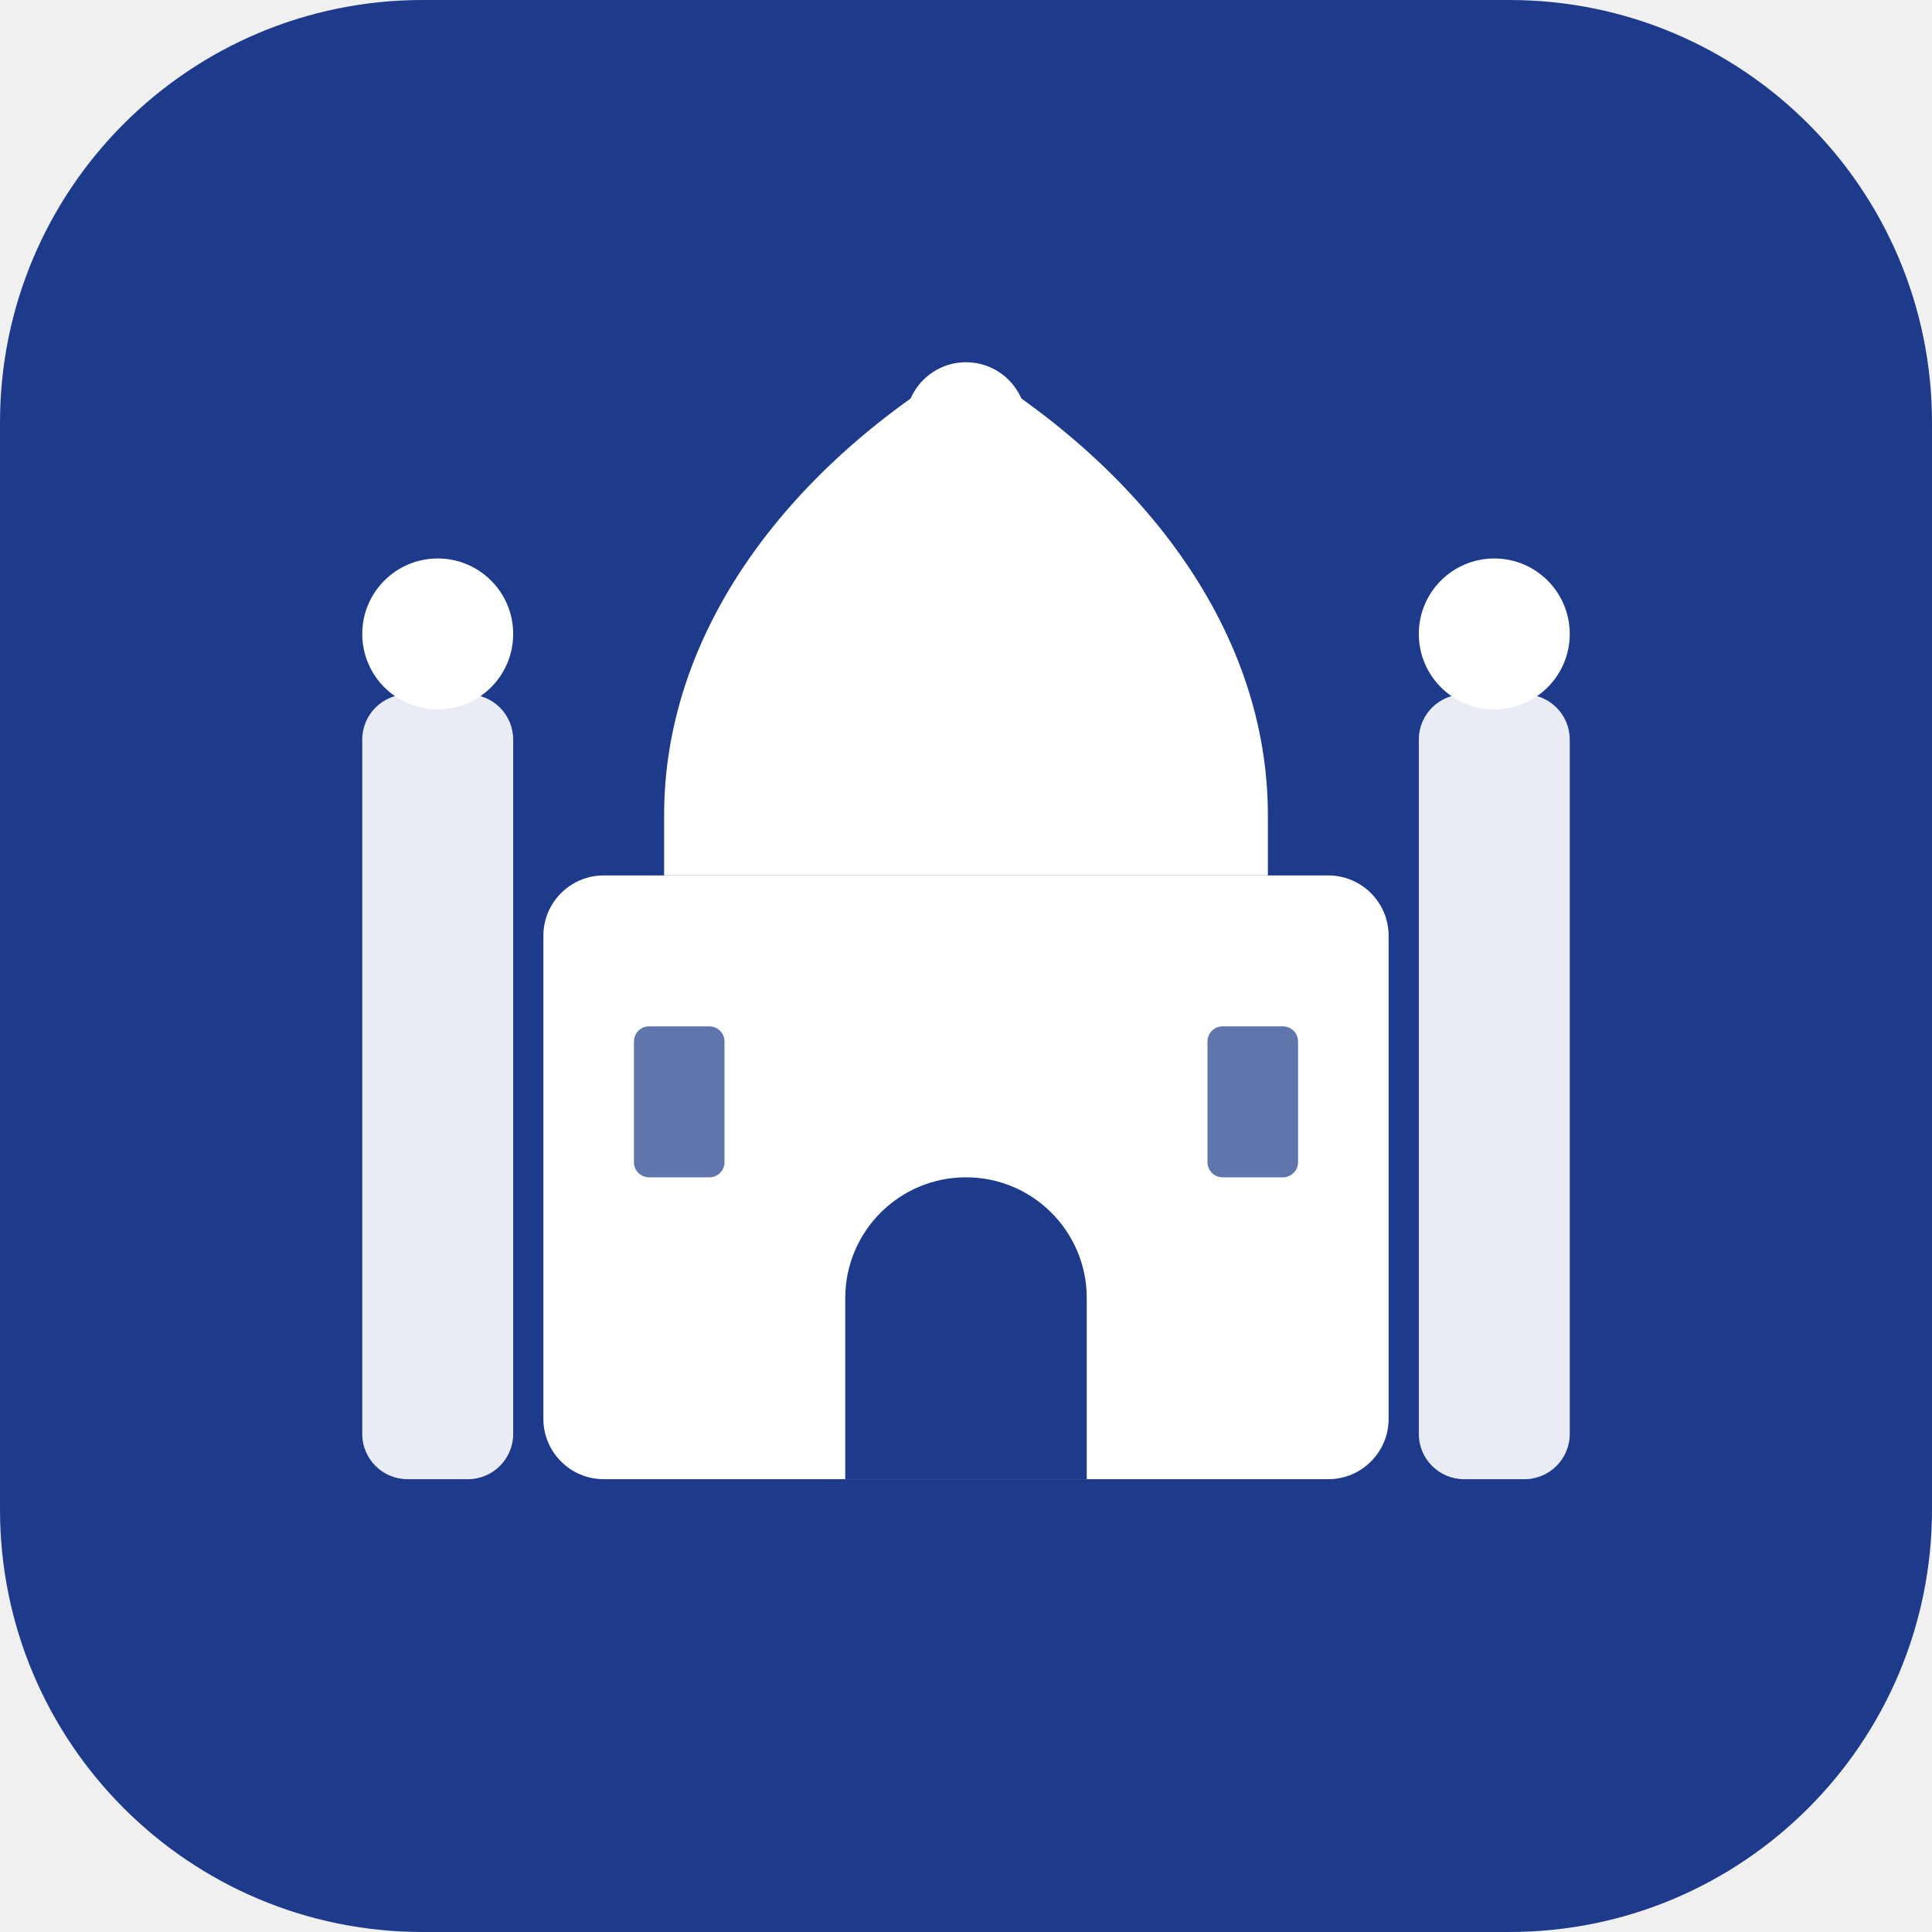
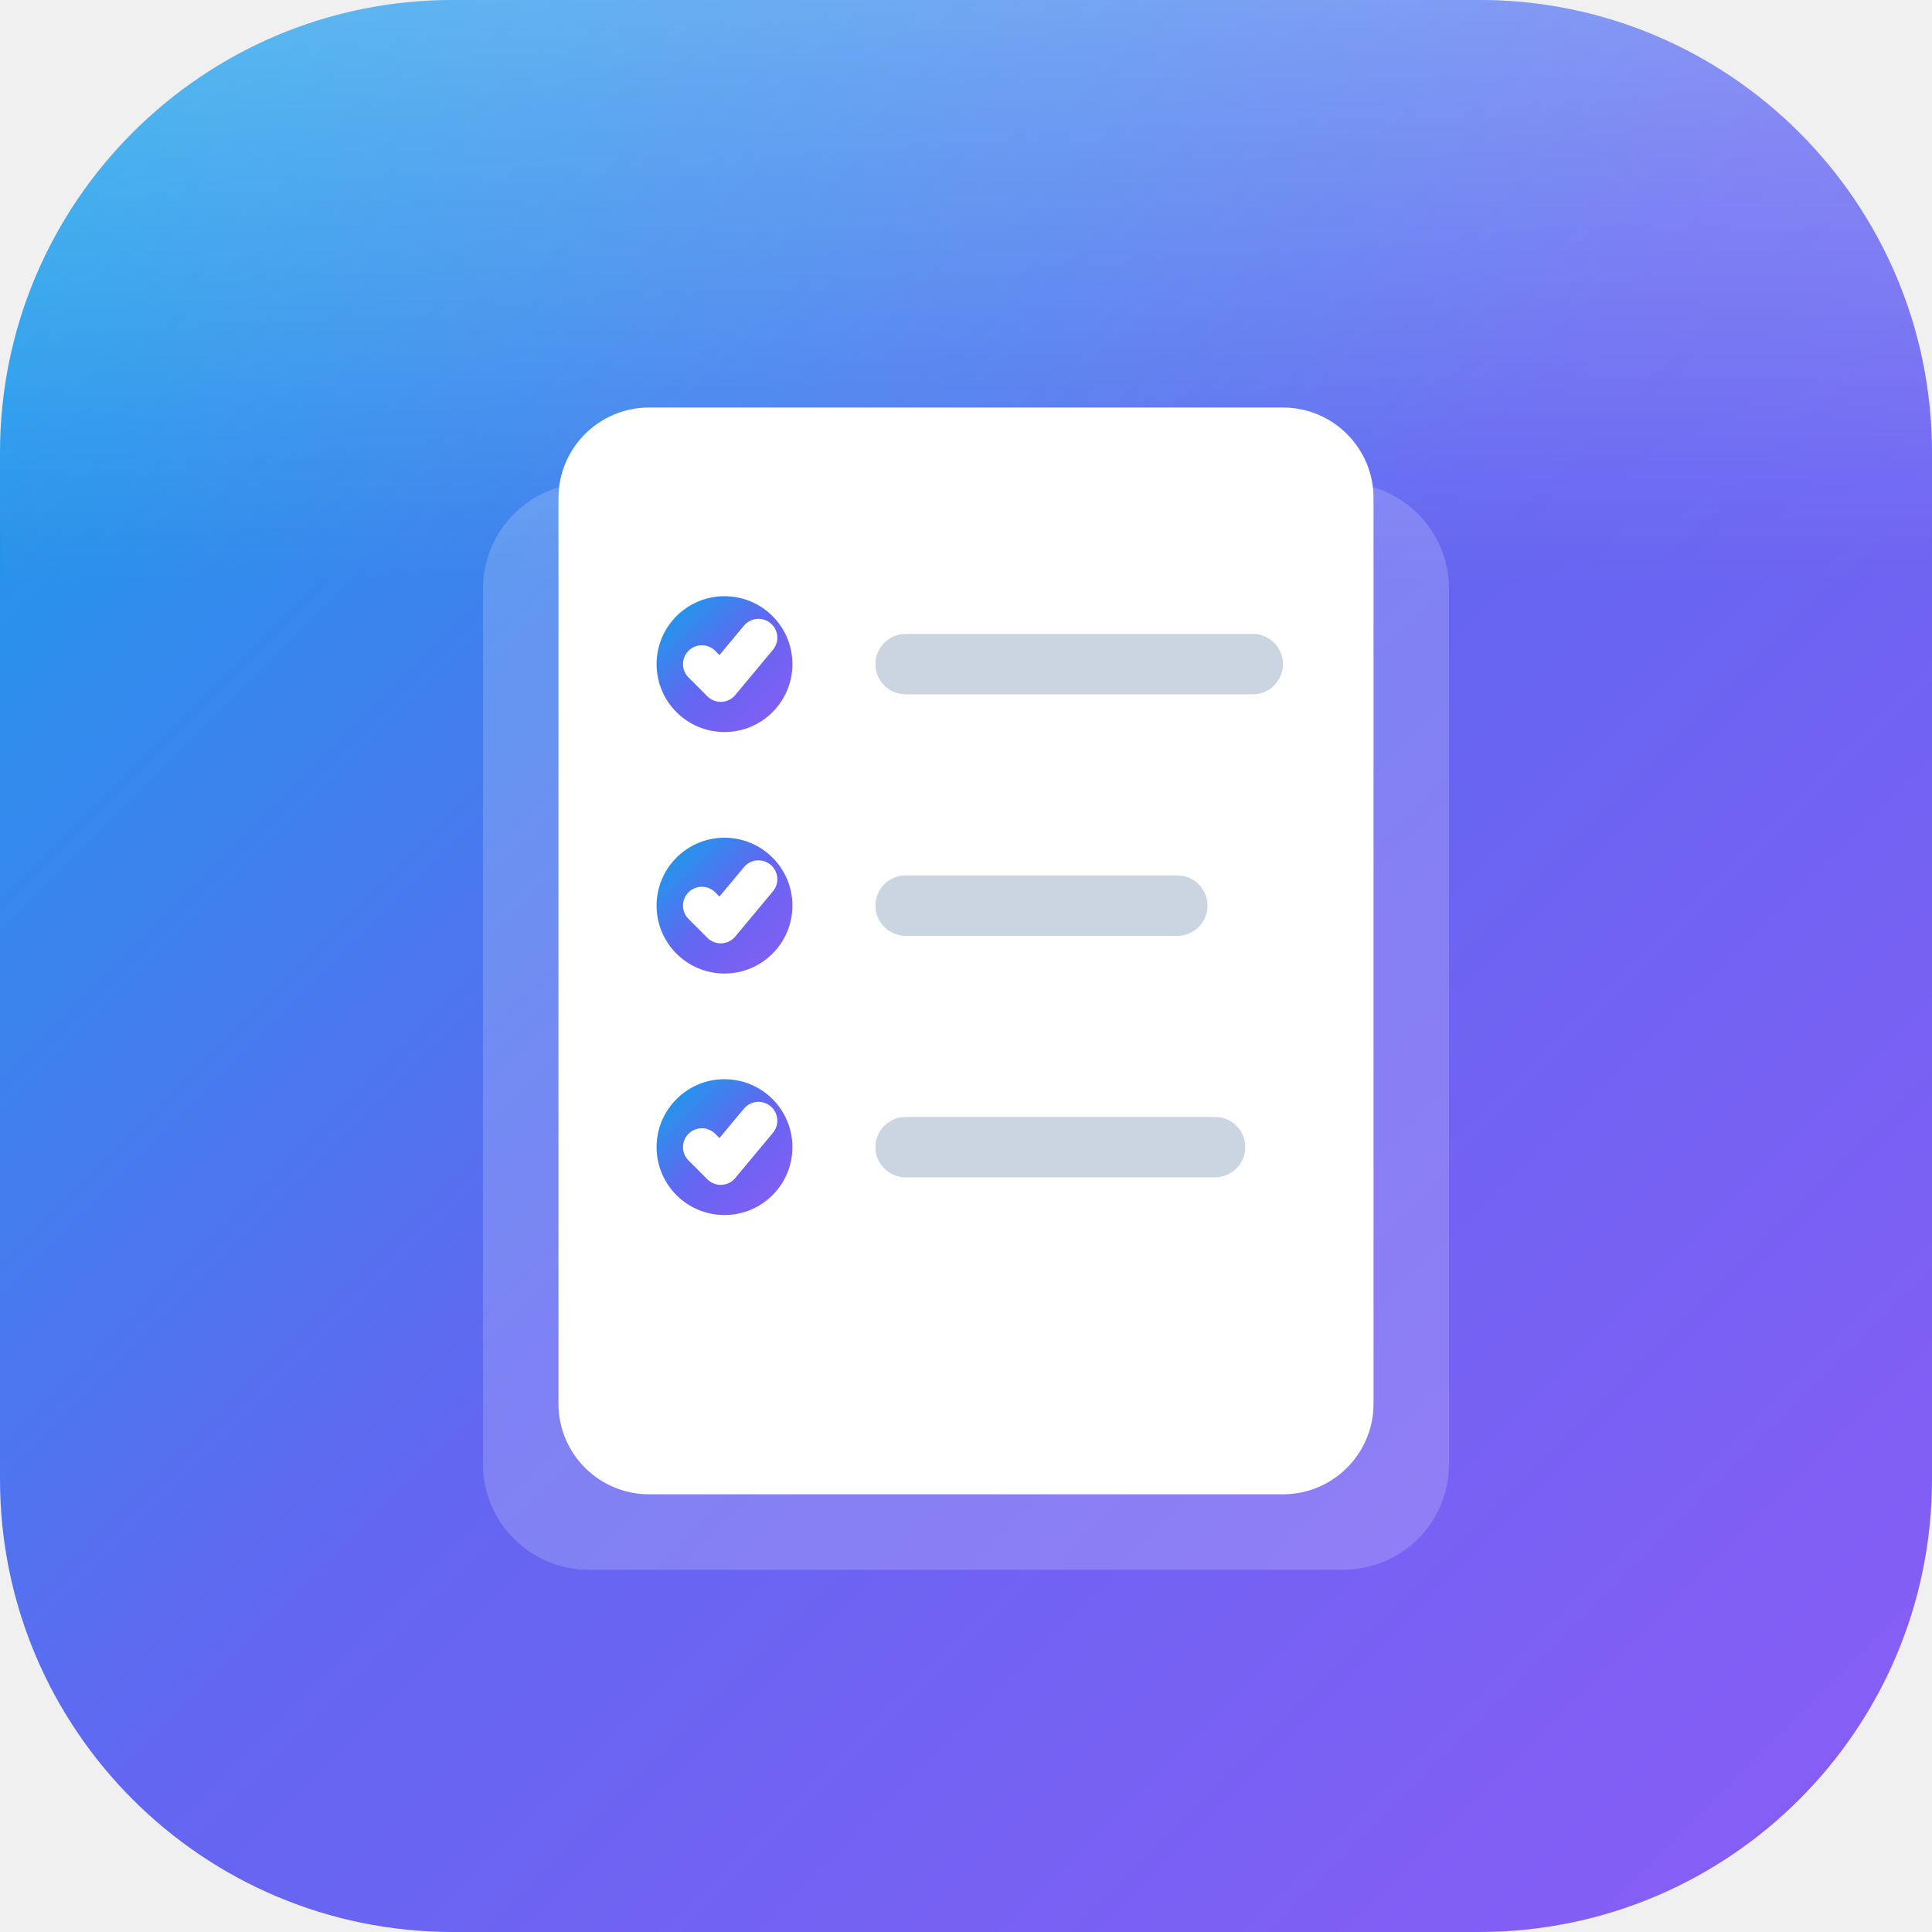
- <svg xmlns="http://www.w3.org/2000/svg" viewBox="0 0 64 64">
-   <rect width="64" height="64" rx="14" fill="#1E3A8A" />
-   <path d="M32 12c-6 3.6-10 9-10 15v2h20v-2c0-6-4-11.4-10-15Z" fill="#FFFFFF" />
-   <circle cx="32" cy="14" r="2" fill="#FFFFFF" />
-   <rect x="18" y="29" width="28" height="20" rx="2" fill="#FFFFFF" />
-   <rect x="12" y="23" width="5" height="26" rx="1.5" fill="#FFFFFF" opacity="0.9" />
-   <rect x="47" y="23" width="5" height="26" rx="1.5" fill="#FFFFFF" opacity="0.9" />
-   <circle cx="14.5" cy="21" r="2.5" fill="#FFFFFF" />
-   <circle cx="49.5" cy="21" r="2.5" fill="#FFFFFF" />
-   <path d="M28 49v-6a4 4 0 0 1 8 0v6h-8Z" fill="#1E3A8A" />
-   <rect x="21" y="34" width="3" height="5" rx="0.5" fill="#1E3A8A" opacity="0.7" />
-   <rect x="40" y="34" width="3" height="5" rx="0.5" fill="#1E3A8A" opacity="0.7" />
+ <svg xmlns="http://www.w3.org/2000/svg" viewBox="0 0 512 512">
+   <defs>
+     <linearGradient id="bg" x1="0%" y1="0%" x2="100%" y2="100%">
+       <stop offset="0%" stop-color="#0EA5E9" />
+       <stop offset="50%" stop-color="#6366F1" />
+       <stop offset="100%" stop-color="#8B5CF6" />
+     </linearGradient>
+     <linearGradient id="shine" x1="0%" y1="0%" x2="0%" y2="100%">
+       <stop offset="0%" stop-color="#ffffff" stop-opacity="0.28" />
+       <stop offset="60%" stop-color="#ffffff" stop-opacity="0" />
+     </linearGradient>
+   </defs>
+   <rect width="512" height="512" rx="120" fill="url(#bg)" />
+   <rect width="512" height="256" rx="120" fill="url(#shine)" />
+   <g transform="translate(0, 8)">
+     <rect x="128" y="120" width="256" height="288" rx="28" fill="#ffffff" opacity="0.18" />
+     <rect x="148" y="100" width="216" height="288" rx="24" fill="#ffffff" />
+   </g>
+   <g fill="url(#bg)">
+     <circle cx="192" cy="176" r="18" />
+     <circle cx="192" cy="240" r="18" />
+     <circle cx="192" cy="304" r="18" />
+   </g>
+   <g stroke="#ffffff" stroke-width="10" stroke-linecap="round" stroke-linejoin="round" fill="none">
+     <path d="M186 176 l5 5 l10 -12" />
+     <path d="M186 240 l5 5 l10 -12" />
+     <path d="M186 304 l5 5 l10 -12" />
+   </g>
+   <g fill="#CBD5E1">
+     <rect x="232" y="168" width="108" height="16" rx="8" />
+     <rect x="232" y="232" width="88" height="16" rx="8" />
+     <rect x="232" y="296" width="98" height="16" rx="8" />
+   </g>
</svg>
